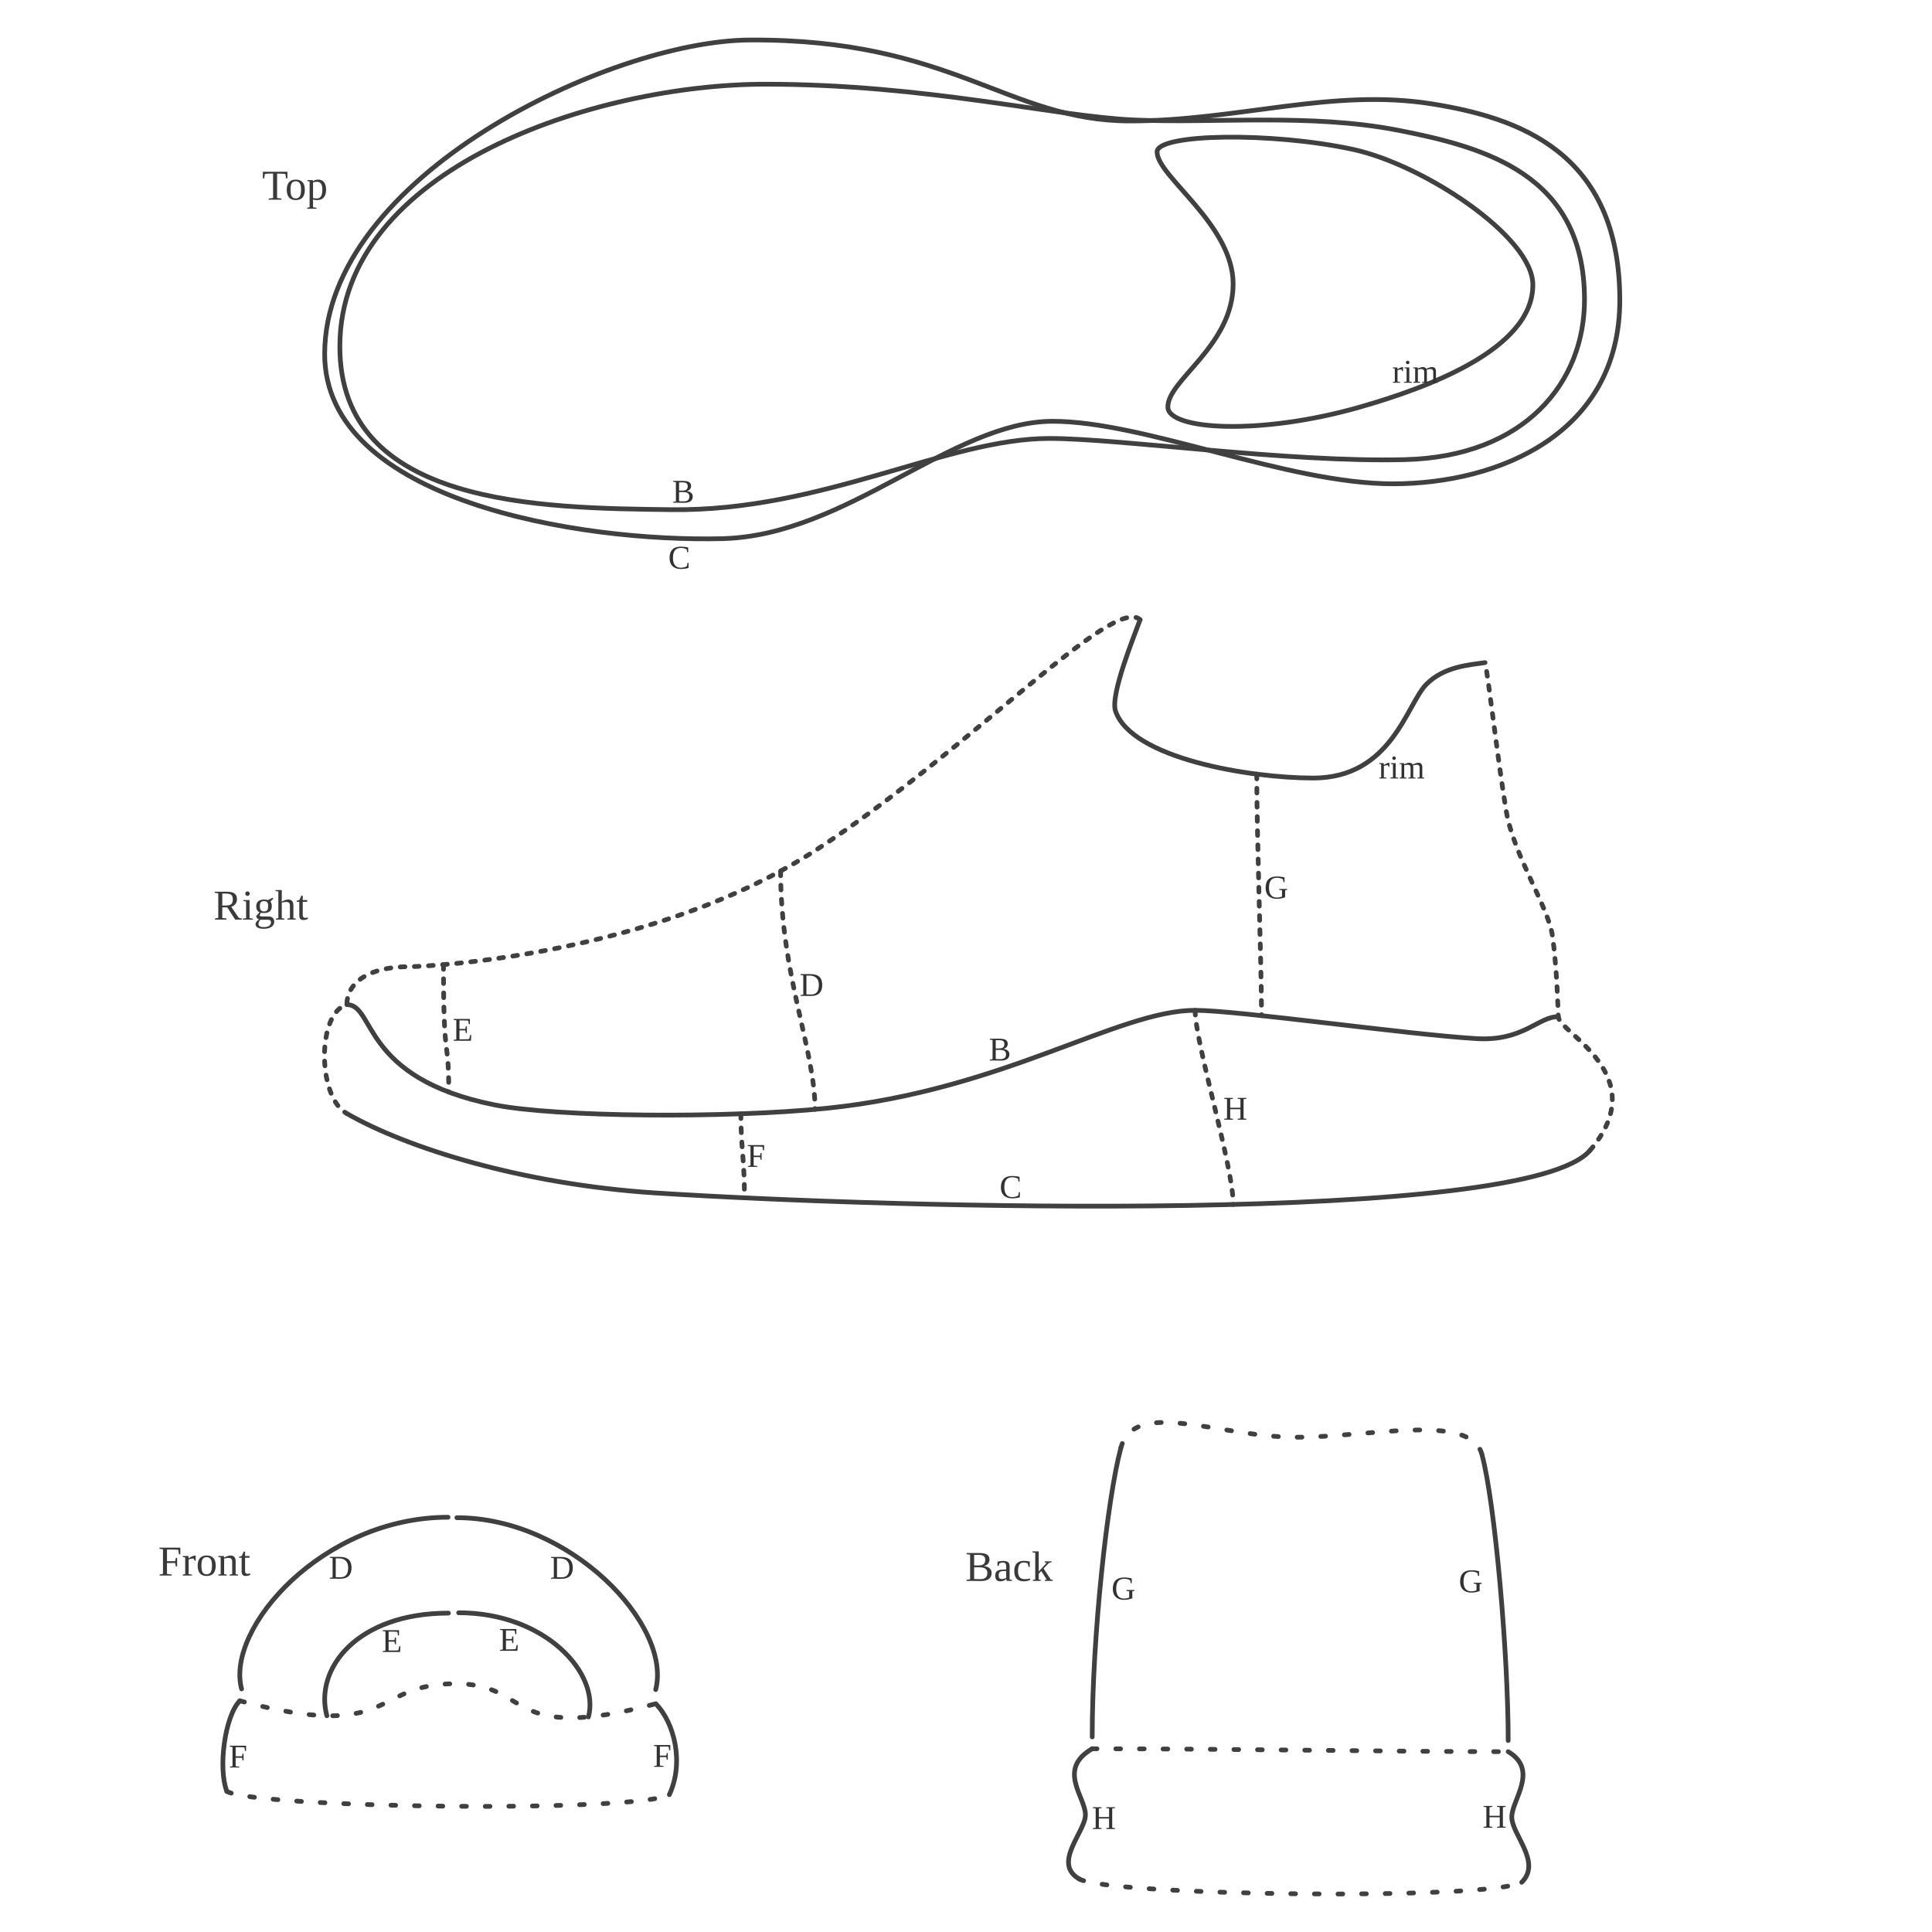
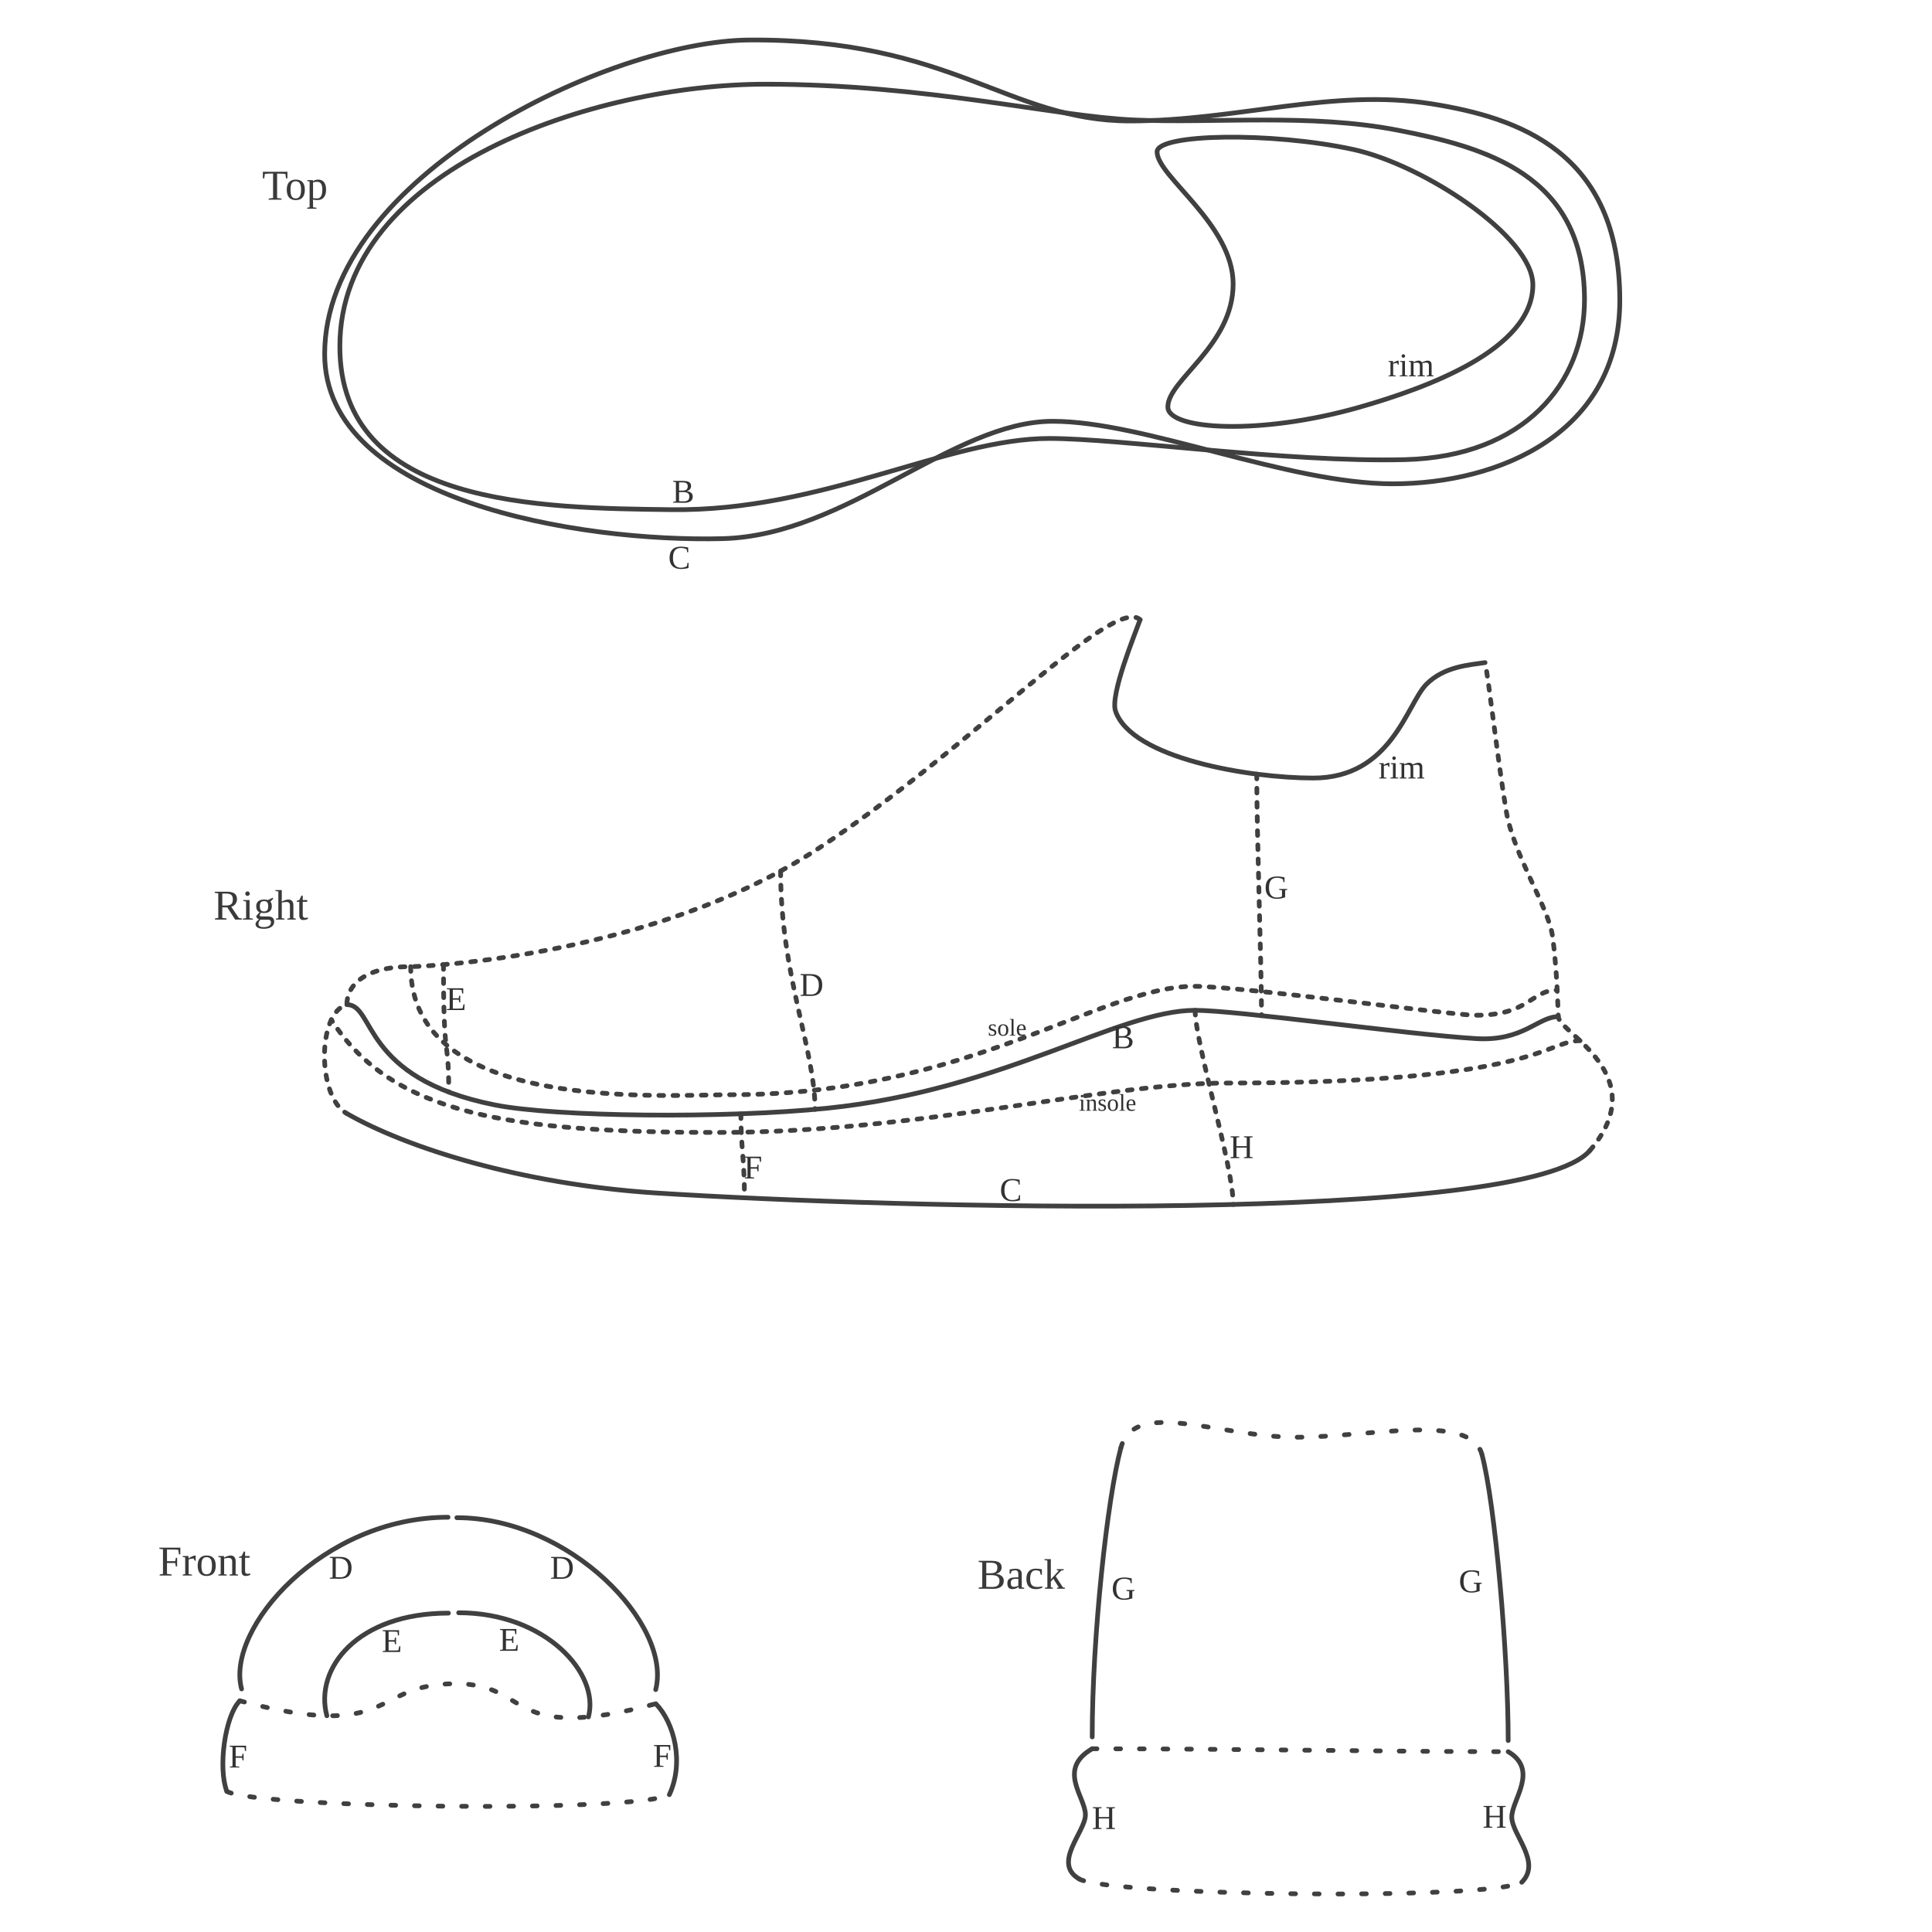
<svg xmlns="http://www.w3.org/2000/svg" width="4096mm" height="4096mm" viewBox="0 0 4096 4096" version="1.1" id="svg1" xml:space="preserve">
  <defs id="defs1" />
  <g id="layer4" style="display:none">
    <path style="fill:#cc3333;fill-opacity:1;stroke-width:37.795;stroke-linecap:round;stroke-linejoin:round;stroke-dasharray:none" d="m 5246.856,13897.081 c -109.129,-19.611 -176.099,-46.668 -319.566,-129.113 -187.287,-107.626 -253.084,-124.733 -478.711,-124.465 -221.48,0.263 -281.532,15.111 -529.766,130.988 -209.016,97.57 -272.651,112.71 -471.709,112.231 -161.701,-0.39 -312.696,-21.358 -553.732,-76.896 -131.119,-30.211 -132.94,-31.228 -141.951,-79.262 -25.248,-134.581 79.814,-400.529 244.192,-618.135 405.765,-537.157 1108.758,-841.74 1688.814,-731.705 579.601,109.948 1182.457,608.815 1339.032,1108.056 29.755,94.875 40.382,298.105 16.364,312.949 -6.911,4.271 -109.78,27.188 -228.597,50.925 -238.12,47.572 -452.821,64.473 -564.371,44.427 z" id="path1" transform="matrix(0.2645833,0,0,0.2645833,38.02102,36.78424)" />
    <path style="fill:#ecc5c5;fill-opacity:1;stroke-width:37.795;stroke-linecap:round;stroke-linejoin:round" d="m 1385.51,11400.57 c -343.012,-19.225 -669.998,-56.836 -710.03,-81.67 -50.509,-31.333 -36.45,-412.906 20.593,-558.924 35.873,-91.826 54.27,-116.353 80.928,-107.893 111.992,35.545 428.168,92.86 578.116,104.798 224.693,17.888 365.589,-10.741 618.712,-125.722 319.05,-144.927 602.725,-163.728 816.099,-54.087 40.403,20.76 129.674,66.95 198.381,102.644 220.369,114.482 520.437,123.378 918.539,27.23 l 160.84,-38.845 39.615,64.307 c 92.762,150.58 125.762,394.933 73.726,545.909 -29.628,85.964 -53.007,92.411 -445.284,122.806 -313.518,24.292 -1913.661,23.915 -2350.235,-0.553 z" id="path2" transform="matrix(0.2645833,0,0,0.2645833,565.9745,879.1664)" />
    <path style="fill:#cc3333;fill-opacity:1;stroke:none;stroke-width:37.795;stroke-linecap:round;stroke-linejoin:round" d="m 9105.664,13501.032 -654.485,-5.723 14.096,-220.363 c 18.68,-292.021 39.584,-483.324 125.01,-1144.036 39.411,-304.813 79.128,-675.054 88.26,-822.759 14.81,-239.52 22.718,-278.986 73.149,-365.04 202.512,-345.561 1031.414,-654.763 1571.854,-586.342 373.365,47.269 764.01,244.811 1019.673,515.629 156.374,165.644 164.533,189.949 191.644,570.888 13.257,186.274 46.907,528.033 74.778,759.465 54.992,456.635 101.126,903.249 119.266,1154.592 l 11.481,159.077 -990.122,-4.833 c -544.566,-2.658 -1284.639,-7.408 -1644.605,-10.555 z" id="path7" transform="matrix(0.2645833,0,0,0.2645833,85.2788,128.5205)" />
    <path style="fill:#ecc5c5;fill-opacity:1;stroke:none;stroke-width:37.795;stroke-linecap:round;stroke-linejoin:round" d="m 9370.153,14643.648 c -225.787,-8.733 -516.744,-26.113 -646.571,-38.623 -469.627,-45.253 -515.808,-87.045 -390.012,-352.955 72.431,-153.106 75.847,-215.7 20.542,-376.444 -53.297,-154.911 -51.945,-178.903 14.537,-257.912 l 55.589,-66.064 1663.47,14.902 c 1648.718,14.77 1663.879,15.283 1709.653,57.804 57.965,53.846 59.383,134.637 5.131,292.322 -53.569,155.701 -52.129,181.778 18.253,330.551 121.081,255.939 100.271,323.202 -110.62,357.539 -333.956,54.374 -1456.915,73.033 -2339.972,38.88 z" id="path10" transform="matrix(0.2645833,0,0,0.2645833,85.2788,128.5205)" />
    <path style="display:inline;fill:#cc3333;fill-opacity:1;stroke-width:9.771;stroke-linecap:round;stroke-linejoin:round" d="m 1608.96,2650.466 c -153.176,-3.934 -237.594,-13.473 -302.887,-34.225 -13.371,-4.25 -27.047,-8.348 -30.39,-9.105 -3.343,-0.758 -16.562,-6.429 -29.377,-12.602 -12.814,-6.173 -27.337,-13.14 -32.272,-15.483 -4.935,-2.343 -10.405,-5.718 -12.156,-7.499 -1.751,-1.782 -12.04,-9.352 -22.865,-16.823 -23.577,-16.271 -43.377,-37.271 -60.837,-64.523 -35.291,-55.084 -36.471,-56.64 -47.172,-62.203 -9.591,-4.986 -10.108,-5.657 -8.9,-11.554 3.56,-17.381 19.903,-34.566 42.569,-44.764 20.256,-9.114 39.67,-12.532 82.879,-14.59 195.689,-9.321 413.118,-52.987 590.578,-118.606 192.697,-71.252 312.008,-149.412 632.111,-414.087 173.524,-143.477 225.832,-181.115 263.371,-189.503 17.827,-3.983 18.132,-2.752 6.808,27.484 -35.005,93.463 -46.108,142.844 -37.298,165.877 15.577,40.727 73.903,77.904 161.688,103.061 91.167,26.127 227.805,41.614 287.179,32.551 48.521,-7.406 81.193,-24.817 116.495,-62.078 18.994,-20.048 31.937,-38.948 57.974,-84.658 33.368,-58.578 54.842,-73.998 118.25,-84.914 15.15,-2.608 22.668,-3.153 23.562,-1.708 0.723,1.167 1.899,6.342 2.614,11.499 0.715,5.157 8.124,59.9 16.464,121.65 27.451,203.251 28.133,206.014 77.916,315.578 24.272,53.418 34.922,79.9 39.209,97.489 5.417,22.226 13.461,115.125 13.486,155.74 v 15.534 l -11.543,3.351 c -6.349,1.843 -17.004,6.103 -23.677,9.466 -6.673,3.364 -14.014,6.335 -16.314,6.604 -6.388,0.746 -35.583,13.372 -35.583,15.389 0,5.247 -50.358,12.767 -72.936,10.89 -6.128,-0.509 -22.995,-1.863 -37.481,-3.007 -38.018,-3.004 -126.59,-12.437 -246.159,-26.215 -282.147,-32.512 -307.209,-34.031 -366.139,-22.195 -46.072,9.254 -88.482,23.207 -233.547,76.839 -187.306,69.249 -344.7,109.246 -452.995,115.115 -15.702,0.851 -29.834,2.373 -31.403,3.382 -1.569,1.009 -15.72,1.847 -31.446,1.862 -17.973,0.019 -29.636,0.866 -31.403,2.285 -1.798,1.444 -13.136,2.191 -31.464,2.073 -19.964,-0.128 -29.565,0.572 -31.661,2.308 -2.052,1.7 -10.01,2.36 -25.036,2.077 -12.115,-0.229 -46.188,0.618 -75.717,1.882 -58.911,2.522 -106.691,2.608 -194.496,0.353 z" id="polyester_material" transform="matrix(1.022665,0,0,1.024238,-324.0745,-385.4564)" />
    <path style="display:inline;fill:#ecc5c5;fill-opacity:1;stroke:none;stroke-width:0;stroke-linecap:round;stroke-linejoin:round;stroke-dasharray:none;stroke-opacity:1" d="m 2361.511,2839.137 c -333.68,-7.555 -599.905,-18.752 -726.016,-30.534 -206.725,-19.314 -427.471,-78.021 -560.369,-149.029 -22.322,-11.927 -29.779,-17.767 -37.862,-29.652 -35.852,-52.718 -29.017,-170.549 11.08,-190.999 5.359,-2.733 10.666,-3.299 15.143,-1.615 7.282,2.739 10.307,6.765 43.963,58.52 40.004,61.516 90.935,98.114 175.778,126.311 91.603,30.443 195.644,40.023 434.317,39.992 238.063,-0.031 370.228,-10.891 509.127,-41.831 93.064,-20.73 169.958,-44.899 332.232,-104.423 178.358,-65.424 214.812,-73.522 300.039,-66.652 42.212,3.403 82.608,7.771 341.112,36.887 233.934,26.348 250.284,25.726 326.546,-12.441 13.127,-6.569 26.331,-11.772 29.342,-11.562 7.59,0.531 87.361,84.232 97.218,102.008 22.936,41.361 23.846,75.749 3.108,117.404 -17.59,35.331 -37.94,57.13 -66.102,70.806 -86.846,42.174 -277.05,68.039 -607.856,82.659 -69.028,3.051 -532.527,6.151 -620.801,4.152 z" id="urethane_material" transform="matrix(1.022665,0,0,1.024238,-324.0745,-385.4564)" />
    <path style="fill:none;stroke-width:37.795;stroke-linecap:round;stroke-linejoin:round" d="m 3091.509,1752.735 c 0,-30.001 349.17,-351.414 524.702,-482.992 584.982,-438.499 1360.578,-776.409 2052.568,-894.258 170.018,-28.955 618.198,-32.281 869.835,-6.456 341.251,35.022 689.711,111.992 1015.989,224.418 231.897,79.905 615.002,225.617 594.683,226.185 -8.201,0.229 -106.171,-12.395 -217.712,-28.054 C 7111.762,676.487 6312.075,625.854 5841.936,659.271 4777.945,734.897 3780.062,1106.135 3235.307,1629.005 c -79.089,75.911 -143.798,131.59 -143.798,123.73 z" id="path4" transform="scale(0.2645833)" />
    <path style="fill:#ecc5c5;fill-opacity:1;stroke-width:37.795;stroke-linecap:round;stroke-linejoin:round" d="m 5372.7,4287.975 c -165.88,-7.125 -475.291,-37.451 -661.966,-64.881 -1033.058,-151.796 -1745.926,-500.337 -1983.338,-969.712 -76.663,-151.565 -105.641,-292.726 -97.442,-474.669 23.829,-528.8 368.365,-1054.636 996.265,-1520.514 590.142,-437.864 1365.425,-772.931 2049.24,-885.655 119.792,-19.747 176.763,-22.813 420.784,-22.647 305.361,0.208 501.83,15.98 769.356,61.761 315.526,53.995 552.985,123.685 1026.676,301.31 668.016,250.493 832.48,285.499 1288.011,274.144 257.317,-6.414 476.033,-26.235 872.358,-79.059 466.963,-62.238 588.975,-73.39 864.171,-78.982 345.409,-7.019 528.948,11.408 839.493,84.283 800.88,187.942 1195.644,674.8 1195.644,1474.575 0,408.9 -122.431,717.933 -386.226,974.891 -145.221,141.458 -308.328,243.682 -527.185,330.403 -312.653,123.888 -712.4,180.369 -1067.355,150.809 -305.51,-25.442 -550.323,-75.063 -1267.486,-256.907 -985.841,-249.97 -1250.848,-280.463 -1612.334,-185.528 -214.611,56.362 -344.841,116.202 -1103.097,506.867 -467.219,240.718 -769.999,345.001 -1092.156,376.16 -94.514,9.141 -350.447,10.779 -523.415,3.35 z" id="path13" transform="scale(0.2645833)" />
    <path style="display:inline;fill:#cc3333;fill-opacity:1;stroke-width:37.795;stroke-linecap:round;stroke-linejoin:round" d="m 4839.022,4048.353 c -948.348,-38.218 -1515.702,-208.277 -1828.89,-548.193 -168.957,-183.376 -247.297,-388.962 -256.884,-674.134 -8.508,-253.095 36.283,-459.607 147.449,-679.82 362.843,-718.768 1392.906,-1255.734 2723.447,-1419.716 122.086,-15.046 228.076,-18.316 590.125,-18.203 650.098,0.203 945.326,25.995 1996.161,174.391 747.655,105.581 652.632,99.265 1621.56,107.792 994.953,8.756 1038.435,11.666 1465.171,98.073 515.824,104.445 840.076,246.072 1054.88,460.749 187.78,187.669 283.462,406.432 313.568,716.93 35.341,364.495 -76.95,709.024 -312.368,958.4 -152.278,161.306 -318.595,264.994 -548.177,341.754 -200.496,67.035 -322.976,84.071 -645.476,89.783 -415.599,7.36 -746.488,-11.003 -1712.462,-95.036 -739.373,-64.32 -830.099,-69.677 -1080.769,-63.804 -328.152,7.687 -480.887,38.596 -1177.099,238.206 -729.081,209.035 -1070.086,281.479 -1472.232,312.767 -151.063,11.753 -587.126,11.783 -878.004,0.062 z" id="path14" transform="scale(0.2645833)" />
    <path style="fill:#631a1a;fill-opacity:1;stroke-width:37.795;stroke-linecap:round;stroke-linejoin:round" d="m 9731.925,3391.085 c -189.247,-15.574 -318.267,-54.95 -344.169,-105.038 -26.851,-51.924 13.317,-126.097 162.194,-299.503 114.168,-132.978 150.664,-178.974 196.794,-248.018 74.055,-110.84 125.175,-230.747 144.756,-339.54 11.734,-65.194 11.641,-182.821 -0.19,-238.616 -21.905,-103.305 -70.554,-216.691 -136.121,-317.255 -63.512,-97.411 -112.386,-159.055 -261.084,-329.302 -145.946,-167.096 -192.652,-233.572 -199.387,-283.789 -2.452,-18.283 -1.108,-21.332 14.557,-33.028 61.35,-45.804 222.555,-69.76 499.621,-74.246 297.198,-4.812 584.448,16.858 872.358,65.81 250.886,42.657 404.304,93.029 646.571,212.292 475.923,234.287 854.769,564.989 920.989,803.95 21.606,77.969 9.157,183.025 -32.328,272.815 -125.477,271.577 -529.163,517.828 -1179.439,719.462 -354.885,110.041 -664.124,170.751 -978.398,192.082 -71.513,4.854 -276.462,6.061 -326.726,1.925 z" id="path15" transform="scale(0.2645833)" />
  </g>
  <g id="layer3" style="display:inline">
    <path style="display:inline;opacity:1;fill:none;fill-opacity:1;stroke:#404040;stroke-width:10;stroke-linecap:round;stroke-linejoin:round;stroke-dasharray:none;stroke-opacity:1" d="m 735.339,2129.885 c 60.771,0 29.008,156.032 314.055,212.726 128.721,25.602 488.251,28.979 703.828,6.94 373.101,-38.143 617.514,-207.588 780.583,-207.588 90.948,0 448.097,51.107 596.112,59.974 100.023,5.992 130.804,-46.534 173.769,-46.534" id="mid_baseline" />
    <path d="m 3148.443,1404.764 c -32.098,4.997 -86.781,7.665 -124.737,46.333 -41.464,42.242 -73.515,198.426 -239.699,198.426 -135.225,0 -384.596,-41.598 -418.983,-141.832 -11.906,-34.705 40.999,-162.697 52.077,-193.872" style="display:inline;fill:none;stroke:#404040;stroke-width:10;stroke-linecap:round;stroke-linejoin:round;stroke-dasharray:none;stroke-opacity:1" id="top_baseline" />
    <path style="display:inline;opacity:1;fill:none;fill-opacity:1;stroke:#404040;stroke-width:10;stroke-linecap:round;stroke-linejoin:round;stroke-dasharray:10, 20;stroke-dashoffset:0;stroke-opacity:1" d="m 3370.87,2439.031 c 136.801,-160.445 -66.151,-249.598 -67.184,-283.627 -0.392,-12.898 -2.987,-105.758 -12.383,-171.469 -8.757,-61.233 -81.911,-170.206 -97.865,-263.808 -16.791,-98.516 -38.824,-291.884 -44.994,-315.363" id="path18" />
    <path style="display:inline;opacity:1;fill:none;fill-opacity:1;stroke:#404040;stroke-width:10;stroke-linecap:round;stroke-linejoin:round;stroke-dasharray:10, 20;stroke-dashoffset:0;stroke-opacity:1" d="m 2417.101,1313.819 c -57.185,-52.65 -356.551,271.437 -681.613,484.762 -348.565,228.75 -834.407,250.744 -864.817,250.744 -99.979,0 -135.331,40.99 -135.331,80.56 -63.047,16.889 -63.044,194.588 -0.899,230.399" id="front_baseline" />
    <path style="display:inline;opacity:1;fill:none;stroke:#404040;stroke-width:10;stroke-linecap:round;stroke-linejoin:round;stroke-dasharray:10, 20;stroke-dashoffset:0;stroke-opacity:1" d="m 1654.963,1846.656 c 0,220.292 72.364,376.238 73.101,505.296" id="upper1_baseline" />
    <path style="display:inline;opacity:1;fill:none;stroke:#404040;stroke-width:10;stroke-linecap:round;stroke-linejoin:round;stroke-dasharray:10, 20;stroke-dashoffset:0;stroke-opacity:1" d="m 940.255,2045.085 c 0,220.292 10.519,141.178 11.256,270.236" id="upperToe_baseline" />
    <path style="display:inline;opacity:1;fill:none;stroke:#404040;stroke-width:10;stroke-linecap:round;stroke-linejoin:round;stroke-dasharray:10, 20;stroke-dashoffset:0;stroke-opacity:1" d="m 2664.43,1641.214 c 0,133.053 9.47,382.963 10.207,512.021" id="path17" />
    <path style="display:inline;opacity:1;fill:none;stroke:#404040;stroke-width:10;stroke-linecap:round;stroke-linejoin:round;stroke-dasharray:10, 20;stroke-dashoffset:0;stroke-opacity:1" d="m 1570.684,2361.355 c 0,69.707 7.648,96.778 7.648,178.141" id="sole1_baseline" />
    <path style="display:inline;opacity:1;fill:none;stroke:#404040;stroke-width:10;stroke-linecap:round;stroke-linejoin:round;stroke-dasharray:10, 20;stroke-dashoffset:0;stroke-opacity:1" d="m 2533.805,2141.964 c 0,69.707 80.77,330.28 80.77,411.642" id="path16" />
    <text xml:space="preserve" style="font-size:90.311px;display:inline;fill:#3a3a3a;fill-opacity:1;stroke-width:9.771;stroke-linecap:round;stroke-linejoin:round;stroke-dasharray:none" x="452.568" y="1949.614" id="text1">
      <tspan id="tspan1" style="font-size:90.311px;fill:#3a3a3a;fill-opacity:1;stroke-width:9.771;stroke-dasharray:none" x="452.568" y="1949.614">Right</tspan>
    </text>
    <path style="display:inline;fill:none;stroke:#404040;stroke-width:10;stroke-linecap:round;stroke-linejoin:round;stroke-dasharray:none;stroke-opacity:1" d="m 3370.87,2439.031 c -134.691,157.971 -1473.562,122.892 -1981.489,90.107 -282.768,-18.252 -528.049,-95.734 -654.941,-168.855" id="path5" />
    <path style="display:inline;opacity:1;fill:none;fill-opacity:1;stroke:#404040;stroke-width:13.594;stroke-linecap:round;stroke-linejoin:round;stroke-dasharray:none;stroke-opacity:1" d="m 4463.264,1283.948 c 0,383.72 -347.64,529.218 -653.747,529.218 -305.3,0 -714.742,-180.222 -980.616,-180.222 -288.853,0 -592.277,329.273 -951.527,338.27 -412.036,10.319 -1146.438,-108.892 -1146.438,-531.935 0,-511.379 821.749,-902.413 1223.261,-905.264 585.538,-4.158 745.669,233.318 1097.506,233.318 310.339,0 582.773,-95.23 870.024,-49.217 246.504,39.486 541.536,136.857 541.536,565.832 z" id="path11" transform="matrix(0.7356761,0,0,0.7355707,150.5885,-307.9854)" />
    <path style="display:inline;fill:none;fill-opacity:1;stroke:#404040;stroke-width:13.594;stroke-linecap:round;stroke-linejoin:round;stroke-opacity:1" d="m 4361.554,1280.284 c 0.975,243.079 -174.243,454.48 -516.965,463.178 -342.722,8.699 -817.331,-61.016 -1025.542,-61.016 -294.621,0 -653.978,210.92 -1089.702,205.24 -373.461,-4.868 -954.662,-7.873 -954.662,-470.38 0,-513.391 736.723,-755.931 1225.632,-755.931 466.854,0 831.636,93.051 1064.087,103.147 232.451,10.095 507.419,-19.673 759.627,29.538 255.002,49.756 536.093,129.041 537.526,486.224 z" id="path12" transform="matrix(0.7356761,0,0,0.7355707,150.5885,-307.9854)" />
    <path style="display:inline;fill:none;fill-opacity:1;stroke:#404040;stroke-width:13.594;stroke-linecap:round;stroke-linejoin:round;stroke-opacity:1" d="m 4212.724,1239.665 c 0,187.32 -308.073,297.835 -499.596,352.617 -285.617,81.697 -550.981,65.919 -552.23,-0.166 -1.471,-77.79 188.087,-176.425 188.087,-354.844 0,-172.143 -219.199,-309.802 -219.199,-380.83 0,-52.581 330.002,-57.994 564.89,-7.076 202.678,43.937 518.047,251.022 518.047,390.298 z" id="top_profile" transform="matrix(0.7356761,0,0,0.7355707,150.5885,-307.9854)" />
    <text xml:space="preserve" style="font-size:90.311px;display:inline;fill:#3a3a3a;fill-opacity:1;stroke-width:13.594;stroke-linecap:round;stroke-linejoin:round;stroke-dasharray:none" x="555.679" y="423.317" id="text1-5">
      <tspan id="tspan1-3" style="font-size:90.311px;fill:#3a3a3a;fill-opacity:1;stroke-width:13.594;stroke-dasharray:none" x="555.679" y="423.317">Top</tspan>
    </text>
    <path style="display:inline;opacity:1;fill:none;stroke:#404040;stroke-width:16.456;stroke-linecap:round;stroke-linejoin:round;stroke-dasharray:none;stroke-opacity:1" d="m 2074.345,5190.967 c 45.929,171.894 91.51,698.165 91.51,999.565" id="right__upper2_profile" transform="matrix(0.6085379,0,0,0.606819,1879.485,-66.47607)" />
    <path style="opacity:1;fill:none;stroke:#404040;stroke-width:16.456;stroke-linecap:round;stroke-linejoin:round;stroke-dasharray:none;stroke-opacity:1" d="m 816.335,5168.528 c -46.862,175.386 -99.703,656.945 -99.703,1009.405" id="path" transform="matrix(0.6085379,0,0,0.606819,1879.485,-66.47607)" />
    <path style="opacity:1;fill:none;stroke:#404040;stroke-width:16.456;stroke-linecap:round;stroke-linejoin:round;stroke-dasharray:none;stroke-opacity:1" d="m 2165.856,6229.51 c 108.278,64.635 12.503,168.122 12.503,228.258 0,62.062 105.445,157.09 34.736,227.999" id="right__sole2_profile" transform="matrix(0.6085379,0,0,0.606819,1879.485,-66.47607)" />
    <path style="opacity:1;fill:none;stroke:#404040;stroke-width:16.456;stroke-linecap:round;stroke-linejoin:round;stroke-dasharray:none;stroke-opacity:1" d="m 716.632,6219.287 c -124.291,71.963 -23.159,168.809 -23.656,231.18 -0.476,59.753 -116.557,168.775 -21.563,223.775" id="left__sole2_profile" transform="matrix(0.6085379,0,0,0.606819,1879.485,-66.47607)" />
    <path style="opacity:1;fill:none;stroke:#404040;stroke-width:16.456;stroke-linecap:round;stroke-linejoin:round;stroke-dasharray:16.456,65.824;stroke-opacity:1;stroke-dashoffset:0" d="m 671.413,6674.242 c 102.229,59.022 1430.69,75.606 1541.682,11.525" id="path8" transform="matrix(0.6085379,0,0,0.606819,1879.485,-66.47607)" />
    <path style="opacity:1;fill:none;stroke:#404040;stroke-width:16.456;stroke-linecap:round;stroke-linejoin:round;stroke-dasharray:16.456,65.824;stroke-opacity:1;stroke-dashoffset:0" d="m 716.632,6219.287 c 489.521,0 1045.384,10.223 1449.224,10.223" id="path9" transform="matrix(0.6085379,0,0,0.606819,1879.485,-66.47607)" />
    <path style="fill:none;stroke:#404040;stroke-width:16.456;stroke-linecap:round;stroke-linejoin:round;stroke-dasharray:16.456, 65.824;stroke-dashoffset:0;stroke-opacity:1" d="m 816.335,5168.528 c 47.023,-175.989 342.451,-37.642 610.013,-37.642 257.038,0 608.827,-86.523 647.998,60.081" id="path6" transform="matrix(0.6085379,0,0,0.606819,1879.485,-66.47607)" />
-     <text xml:space="preserve" style="font-size:90.311px;display:inline;fill:#3a3a3a;fill-opacity:1;stroke-width:9.771;stroke-linecap:round;stroke-linejoin:round;stroke-dasharray:none" x="2046.559" y="3351.665" id="text1-9">
-       <tspan style="font-size:90.311px;fill:#3a3a3a;fill-opacity:1;stroke-width:9.771;stroke-dasharray:none" x="2046.559" y="3351.665" id="tspan2">Back</tspan>
+     <text xml:space="preserve" style="font-size:90.311px;display:inline;fill:#3a3a3a;fill-opacity:1;stroke-width:9.771;stroke-linecap:round;stroke-linejoin:round;stroke-dasharray:none" x="2072.281" y="3368.214" id="text1-9">
+       <tspan style="font-size:90.311px;fill:#3a3a3a;fill-opacity:1;stroke-width:9.771;stroke-dasharray:none" x="2072.281" y="3368.214" id="tspan2">Back</tspan>
    </text>
    <path style="opacity:1;fill:none;stroke:#404040;stroke-width:10;stroke-linecap:round;stroke-linejoin:round;stroke-dasharray:none;stroke-opacity:1" d="m 949.856,3216.676 c -264.946,0 -472.212,235.105 -437.677,363.99" id="left__upper1_profile" />
    <path style="opacity:1;fill:none;stroke:#404040;stroke-width:10;stroke-linecap:round;stroke-linejoin:round;stroke-dasharray:none;stroke-opacity:1" d="m 1390.351,3612.085 c 38.738,39.627 60.673,123.832 28.747,192.751" id="right__sole1_profile" />
    <path style="opacity:1;fill:none;stroke:#404040;stroke-width:10;stroke-linecap:round;stroke-linejoin:round;stroke-dasharray:none;stroke-opacity:1" d="m 508.443,3605.881 c -31.516,31.606 -46.58,142.444 -27.517,191.96" id="left__sole1_profile" />
    <path style="opacity:1;fill:none;stroke:#404040;stroke-width:10;stroke-linecap:round;stroke-linejoin:round;stroke-dasharray:10, 40;stroke-dashoffset:0;stroke-opacity:1" d="m 480.926,3797.842 c 62.21,35.816 870.629,45.88 938.172,6.994" id="bottom" />
    <path style="opacity:1;fill:none;stroke:#404040;stroke-width:10;stroke-linecap:round;stroke-linejoin:round;stroke-dasharray:10, 40;stroke-dashoffset:0;stroke-opacity:1" d="m 508.443,3605.881 c 331.581,88.596 276.675,-36.269 457.101,-36.269 165.001,0 101.431,128.875 424.806,42.472" id="path3" />
    <path style="display:inline;fill:none;stroke:#404040;stroke-width:10;stroke-linecap:round;stroke-linejoin:round;stroke-dasharray:none;stroke-opacity:1" d="m 972.423,3419.165 c 183.409,0 299.918,128.152 275.073,220.876" id="right__upperToe_profile" />
    <path style="display:inline;fill:none;stroke:#404040;stroke-width:10;stroke-linecap:round;stroke-linejoin:round;stroke-dasharray:none;stroke-opacity:1" d="m 950.66,3419.953 c -192.646,0 -284.695,116.84 -257.693,217.612" id="left__upperToe_profile" />
    <text xml:space="preserve" style="font-size:90.311px;display:inline;fill:#3a3a3a;fill-opacity:1;stroke-width:16.456;stroke-linecap:round;stroke-linejoin:round;stroke-dasharray:none" x="335.339" y="3340.308" id="text1-9-9">
      <tspan style="font-size:90.311px;fill:#3a3a3a;fill-opacity:1;stroke-width:16.456;stroke-dasharray:none" x="335.339" y="3340.308" id="tspan3">Front</tspan>
    </text>
    <path style="display:inline;opacity:1;fill:none;stroke:#404040;stroke-width:10;stroke-linecap:round;stroke-linejoin:round;stroke-dasharray:none;stroke-opacity:1" d="m 968.584,3217.644 c 239.747,0 456.627,226.917 421.553,364.436" id="right__upper1_profile" />
    <text xml:space="preserve" style="font-size:70.556px;fill:#323232;fill-opacity:1;stroke-width:10;stroke-linecap:round;stroke-linejoin:round" x="2922.687" y="1650.363" id="text15">
      <tspan id="tspan15" style="font-size:70.556px;fill:#323232;fill-opacity:1;stroke-width:10" x="2922.687" y="1650.363">rim</tspan>
    </text>
-     <text xml:space="preserve" style="font-size:70.556px;display:inline;fill:#323232;fill-opacity:1;stroke-width:10;stroke-linecap:round;stroke-linejoin:round" x="2096.391" y="2248.357" id="text15-6">
-       <tspan id="tspan15-1" style="font-size:70.556px;fill:#323232;fill-opacity:1;stroke-width:10" x="2096.391" y="2248.357">B</tspan>
+     <text xml:space="preserve" style="font-size:70.556px;display:inline;fill:#323232;fill-opacity:1;stroke-width:10;stroke-linecap:round;stroke-linejoin:round" x="2357.47" y="2222.311" id="text15-6">
+       <tspan id="tspan15-1" style="font-size:70.556px;fill:#323232;fill-opacity:1;stroke-width:10" x="2357.47" y="2222.311">B</tspan>
    </text>
    <text xml:space="preserve" style="font-size:70.556px;display:inline;fill:#323232;fill-opacity:1;stroke-width:10;stroke-linecap:round;stroke-linejoin:round" x="1695.081" y="2111.375" id="text15-6-29">
      <tspan id="tspan15-1-3" style="font-size:70.556px;fill:#323232;fill-opacity:1;stroke-width:10" x="1695.081" y="2111.375">D</tspan>
    </text>
    <text xml:space="preserve" style="font-size:70.556px;display:inline;fill:#323232;fill-opacity:1;stroke-width:10;stroke-linecap:round;stroke-linejoin:round" x="697.189" y="3346.911" id="text15-6-29-7">
      <tspan id="tspan15-1-3-8" style="font-size:70.556px;fill:#323232;fill-opacity:1;stroke-width:10" x="697.189" y="3346.911">D</tspan>
    </text>
    <text xml:space="preserve" style="font-size:70.556px;display:inline;fill:#323232;fill-opacity:1;stroke-width:10;stroke-linecap:round;stroke-linejoin:round" x="1166.225" y="3347.037" id="text15-6-29-7-5">
      <tspan id="tspan15-1-3-8-3" style="font-size:70.556px;fill:#323232;fill-opacity:1;stroke-width:10" x="1166.225" y="3347.037">D</tspan>
    </text>
    <text xml:space="preserve" style="font-size:70.556px;display:inline;fill:#323232;fill-opacity:1;stroke-width:10;stroke-linecap:round;stroke-linejoin:round" x="809.257" y="3502.325" id="text15-6-29-7-3">
      <tspan id="tspan15-1-3-8-6" style="font-size:70.556px;fill:#323232;fill-opacity:1;stroke-width:10" x="809.257" y="3502.325">E</tspan>
    </text>
    <text xml:space="preserve" style="font-size:70.556px;display:inline;fill:#323232;fill-opacity:1;stroke-width:10;stroke-linecap:round;stroke-linejoin:round" x="1058.024" y="3499.839" id="text15-6-29-7-3-9">
      <tspan id="tspan15-1-3-8-6-1" style="font-size:70.556px;fill:#323232;fill-opacity:1;stroke-width:10" x="1058.024" y="3499.839">E</tspan>
    </text>
-     <text xml:space="preserve" style="font-size:70.556px;display:inline;fill:#323232;fill-opacity:1;stroke-width:10;stroke-linecap:round;stroke-linejoin:round" x="959.475" y="2206.479" id="text15-6-29-7-3-3">
-       <tspan id="tspan15-1-3-8-6-2" style="font-size:70.556px;fill:#323232;fill-opacity:1;stroke-width:10" x="959.475" y="2206.479">E</tspan>
+     <text xml:space="preserve" style="font-size:70.556px;display:inline;fill:#323232;fill-opacity:1;stroke-width:10;stroke-linecap:round;stroke-linejoin:round" x="945.402" y="2141.424" id="text15-6-29-7-3-3">
+       <tspan id="tspan15-1-3-8-6-2" style="font-size:70.556px;fill:#323232;fill-opacity:1;stroke-width:10" x="945.402" y="2141.424">E</tspan>
    </text>
-     <text xml:space="preserve" style="font-size:70.556px;display:inline;fill:#323232;fill-opacity:1;stroke-width:10;stroke-linecap:round;stroke-linejoin:round" x="1583.215" y="2473.889" id="text15-6-29-7-3-3-5">
-       <tspan id="tspan15-1-3-8-6-2-5" style="font-size:70.556px;fill:#323232;fill-opacity:1;stroke-width:10" x="1583.215" y="2473.889">F</tspan>
+     <text xml:space="preserve" style="font-size:70.556px;display:inline;fill:#323232;fill-opacity:1;stroke-width:10;stroke-linecap:round;stroke-linejoin:round" x="1576.783" y="2498.406" id="text15-6-29-7-3-3-5">
+       <tspan id="tspan15-1-3-8-6-2-5" style="font-size:70.556px;fill:#323232;fill-opacity:1;stroke-width:10" x="1576.783" y="2498.406">F</tspan>
    </text>
    <text xml:space="preserve" style="font-size:70.556px;display:inline;fill:#323232;fill-opacity:1;stroke-width:10;stroke-linecap:round;stroke-linejoin:round" x="1384.37" y="3745.857" id="text15-6-29-7-3-3-5-5">
      <tspan id="tspan15-1-3-8-6-2-5-6" style="font-size:70.556px;fill:#323232;fill-opacity:1;stroke-width:10" x="1384.37" y="3745.857">F</tspan>
    </text>
    <text xml:space="preserve" style="font-size:70.556px;display:inline;fill:#323232;fill-opacity:1;stroke-width:10;stroke-linecap:round;stroke-linejoin:round" x="484.999" y="3747.287" id="text15-6-29-7-3-3-5-5-4">
      <tspan id="tspan15-1-3-8-6-2-5-6-5" style="font-size:70.556px;fill:#323232;fill-opacity:1;stroke-width:10" x="484.999" y="3747.287">F</tspan>
    </text>
-     <text xml:space="preserve" style="font-size:70.556px;display:inline;fill:#323232;fill-opacity:1;stroke-width:10;stroke-linecap:round;stroke-linejoin:round" x="2119.138" y="2539.864" id="text15-6-5">
-       <tspan id="tspan15-1-9" style="font-size:70.556px;fill:#323232;fill-opacity:1;stroke-width:10" x="2119.138" y="2539.864">C</tspan>
+     <text xml:space="preserve" style="font-size:70.556px;display:inline;fill:#323232;fill-opacity:1;stroke-width:10;stroke-linecap:round;stroke-linejoin:round" x="2119.424" y="2546.192" id="text15-6-5">
+       <tspan id="tspan15-1-9" style="font-size:70.556px;fill:#323232;fill-opacity:1;stroke-width:10" x="2119.424" y="2546.192">C</tspan>
    </text>
    <text xml:space="preserve" style="font-size:70.556px;display:inline;fill:#323232;fill-opacity:1;stroke-width:10;stroke-linecap:round;stroke-linejoin:round" x="2680.318" y="1904.88" id="text15-6-5-7">
      <tspan id="tspan15-1-9-4" style="font-size:70.556px;fill:#323232;fill-opacity:1;stroke-width:10" x="2680.318" y="1904.88">G</tspan>
    </text>
    <text xml:space="preserve" style="font-size:70.556px;display:inline;fill:#323232;fill-opacity:1;stroke-width:10;stroke-linecap:round;stroke-linejoin:round" x="3092.683" y="3375.784" id="text15-6-5-7-2">
      <tspan id="tspan15-1-9-4-6" style="font-size:70.556px;fill:#323232;fill-opacity:1;stroke-width:10" x="3092.683" y="3375.784">G</tspan>
    </text>
    <text xml:space="preserve" style="font-size:70.556px;display:inline;fill:#323232;fill-opacity:1;stroke-width:10;stroke-linecap:round;stroke-linejoin:round" x="2356.367" y="3391.095" id="text15-6-5-7-5">
      <tspan id="tspan15-1-9-4-0" style="font-size:70.556px;fill:#323232;fill-opacity:1;stroke-width:10" x="2356.367" y="3391.095">G</tspan>
    </text>
-     <text xml:space="preserve" style="font-size:70.556px;display:inline;fill:#323232;fill-opacity:1;stroke-width:10;stroke-linecap:round;stroke-linejoin:round" x="2593.496" y="2373.833" id="text15-6-5-7-7">
-       <tspan id="tspan15-1-9-4-8" style="font-size:70.556px;fill:#323232;fill-opacity:1;stroke-width:10" x="2593.496" y="2373.833">H</tspan>
+     <text xml:space="preserve" style="font-size:70.556px;display:inline;fill:#323232;fill-opacity:1;stroke-width:10;stroke-linecap:round;stroke-linejoin:round" x="2606.821" y="2455.286" id="text15-6-5-7-7">
+       <tspan id="tspan15-1-9-4-8" style="font-size:70.556px;fill:#323232;fill-opacity:1;stroke-width:10" x="2606.821" y="2455.286">H</tspan>
    </text>
    <text xml:space="preserve" style="font-size:70.556px;display:inline;fill:#323232;fill-opacity:1;stroke-width:10;stroke-linecap:round;stroke-linejoin:round" x="3143.256" y="3874.94" id="text15-6-5-7-7-4">
      <tspan id="tspan15-1-9-4-8-3" style="font-size:70.556px;fill:#323232;fill-opacity:1;stroke-width:10" x="3143.256" y="3874.94">H</tspan>
    </text>
    <text xml:space="preserve" style="font-size:70.556px;display:inline;fill:#323232;fill-opacity:1;stroke-width:10;stroke-linecap:round;stroke-linejoin:round" x="2315.006" y="3877.635" id="text15-6-5-7-7-4-2">
      <tspan id="tspan15-1-9-4-8-3-0" style="font-size:70.556px;fill:#323232;fill-opacity:1;stroke-width:10" x="2315.006" y="3877.635">H</tspan>
    </text>
    <text xml:space="preserve" style="font-size:70.556px;display:inline;fill:#323232;fill-opacity:1;stroke-width:10;stroke-linecap:round;stroke-linejoin:round" x="1416.64" y="1205.633" id="text15-6-5-9">
      <tspan id="tspan15-1-9-7" style="font-size:70.556px;fill:#323232;fill-opacity:1;stroke-width:10" x="1416.64" y="1205.633">C</tspan>
    </text>
    <text xml:space="preserve" style="font-size:70.556px;display:inline;fill:#323232;fill-opacity:1;stroke-width:10;stroke-linecap:round;stroke-linejoin:round" x="1425.045" y="1065.776" id="text15-6-2">
      <tspan id="tspan15-1-0" style="font-size:70.556px;fill:#323232;fill-opacity:1;stroke-width:10" x="1425.045" y="1065.776">B</tspan>
    </text>
-     <text xml:space="preserve" style="font-size:70.556px;display:inline;fill:#323232;fill-opacity:1;stroke-width:10;stroke-linecap:round;stroke-linejoin:round" x="2951.608" y="811.414" id="text15-3">
-       <tspan id="tspan15-6" style="font-size:70.556px;fill:#323232;fill-opacity:1;stroke-width:10" x="2951.608" y="811.414">rim</tspan>
+     <text xml:space="preserve" style="font-size:70.556px;display:inline;fill:#323232;fill-opacity:1;stroke-width:10;stroke-linecap:round;stroke-linejoin:round" x="2942.399" y="797.774" id="text15-3">
+       <tspan id="tspan15-6" style="font-size:70.556px;fill:#323232;fill-opacity:1;stroke-width:10" x="2942.399" y="797.774">rim</tspan>
    </text>
+     <text xml:space="preserve" style="font-size:50.943px;display:inline;fill:#323232;fill-opacity:1;stroke-width:10;stroke-linecap:round;stroke-linejoin:round" x="2287.276" y="2354.867" id="text15-2">
+       <tspan id="tspan15-7" style="font-size:50.943px;fill:#323232;fill-opacity:1;stroke-width:10" x="2287.276" y="2354.867">insole</tspan>
+     </text>
+     <text xml:space="preserve" style="font-size:50.943px;display:inline;fill:#323232;fill-opacity:1;stroke-width:10;stroke-linecap:round;stroke-linejoin:round" x="2094.327" y="2195.595" id="text15-2-5">
+       <tspan id="tspan15-7-3" style="font-size:50.943px;fill:#323232;fill-opacity:1;stroke-width:10" x="2094.327" y="2195.595">sole</tspan>
+     </text>
+     <path style="display:inline;fill:none;stroke:#404040;stroke-width:10;stroke-linecap:round;stroke-linejoin:round;stroke-dasharray:10, 20;stroke-dashoffset:0" d="m 3349.81,2206.346 c -72.31,0 -93.074,89.822 -748.308,89.822 -264.88,0 -648.303,104.704 -1077.358,104.704 -438.64,0 -692.184,-35.971 -821.701,-238.815" id="path22" />
+     <path style="display:inline;fill:none;stroke:#404040;stroke-width:10;stroke-linecap:round;stroke-linejoin:round;stroke-dasharray:10, 20;stroke-dashoffset:0" d="m 870.67,2049.325 c 0,311.316 532.139,271.573 680.496,271.573 500.889,0 781.032,-229.85 980.177,-229.85 99.705,0 543.893,60.761 594.695,61.314 116.243,1.263 119.485,-53.271 175.357,-53.271" id="path23" />
  </g>
</svg>
